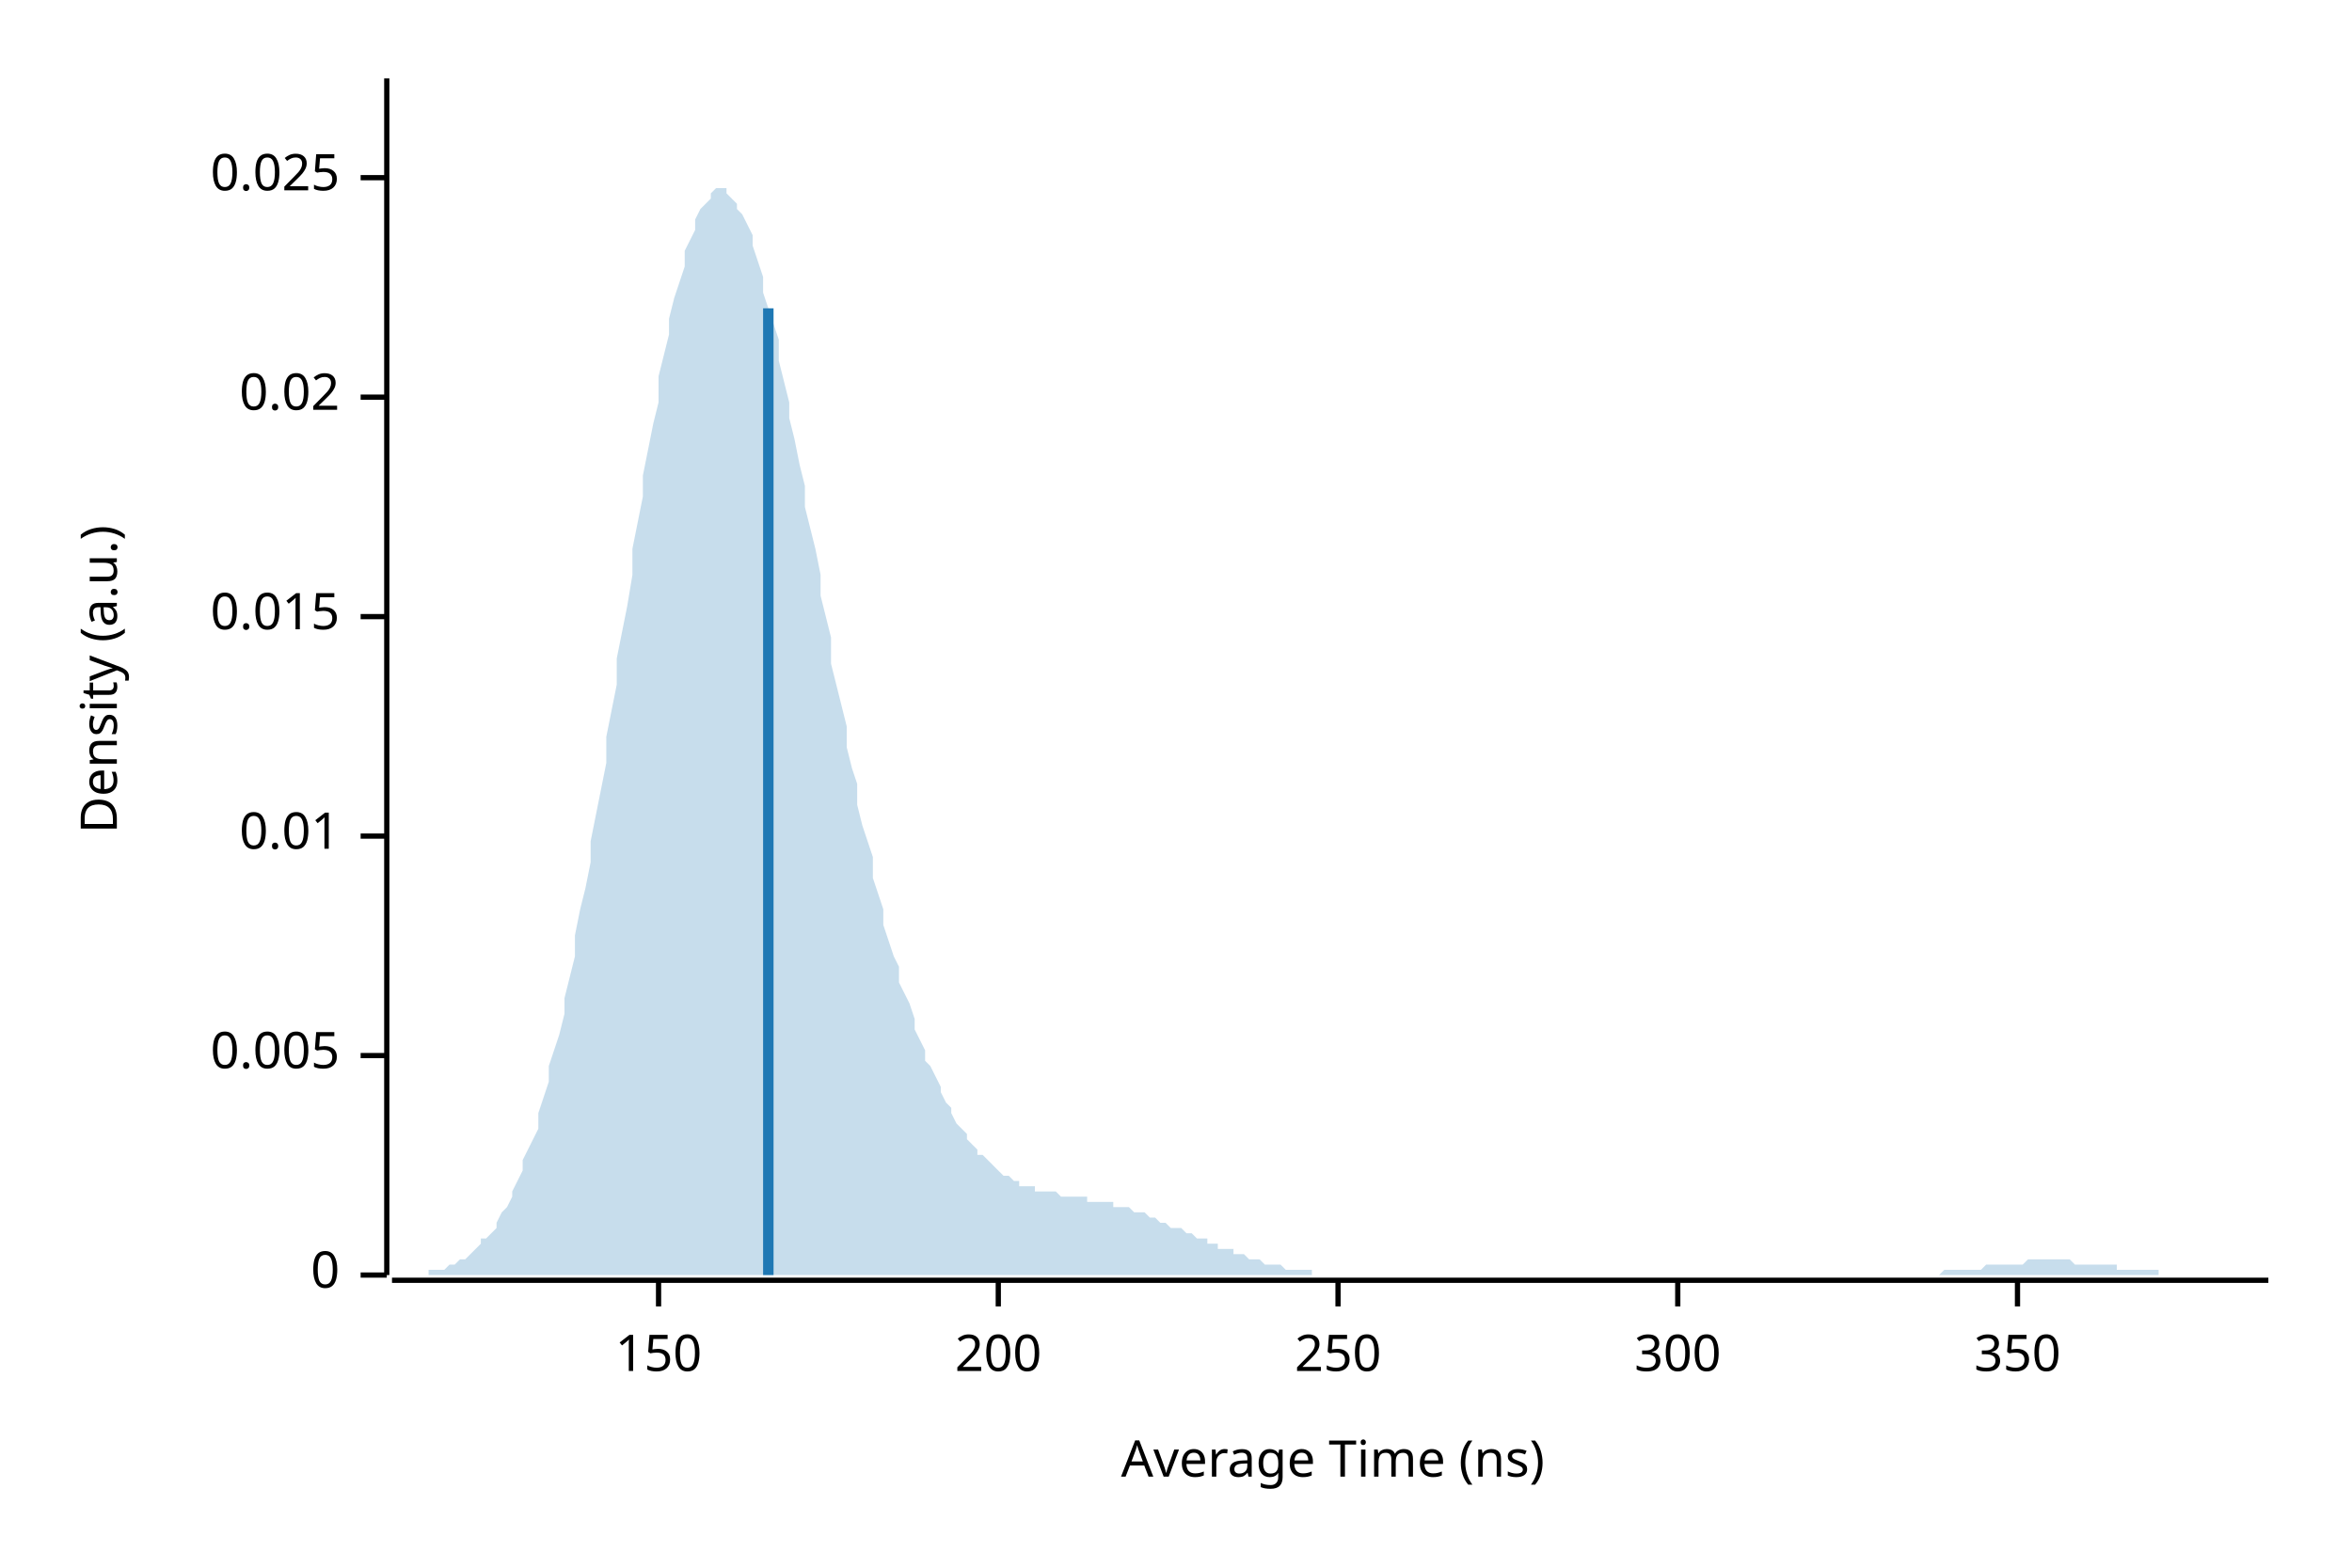
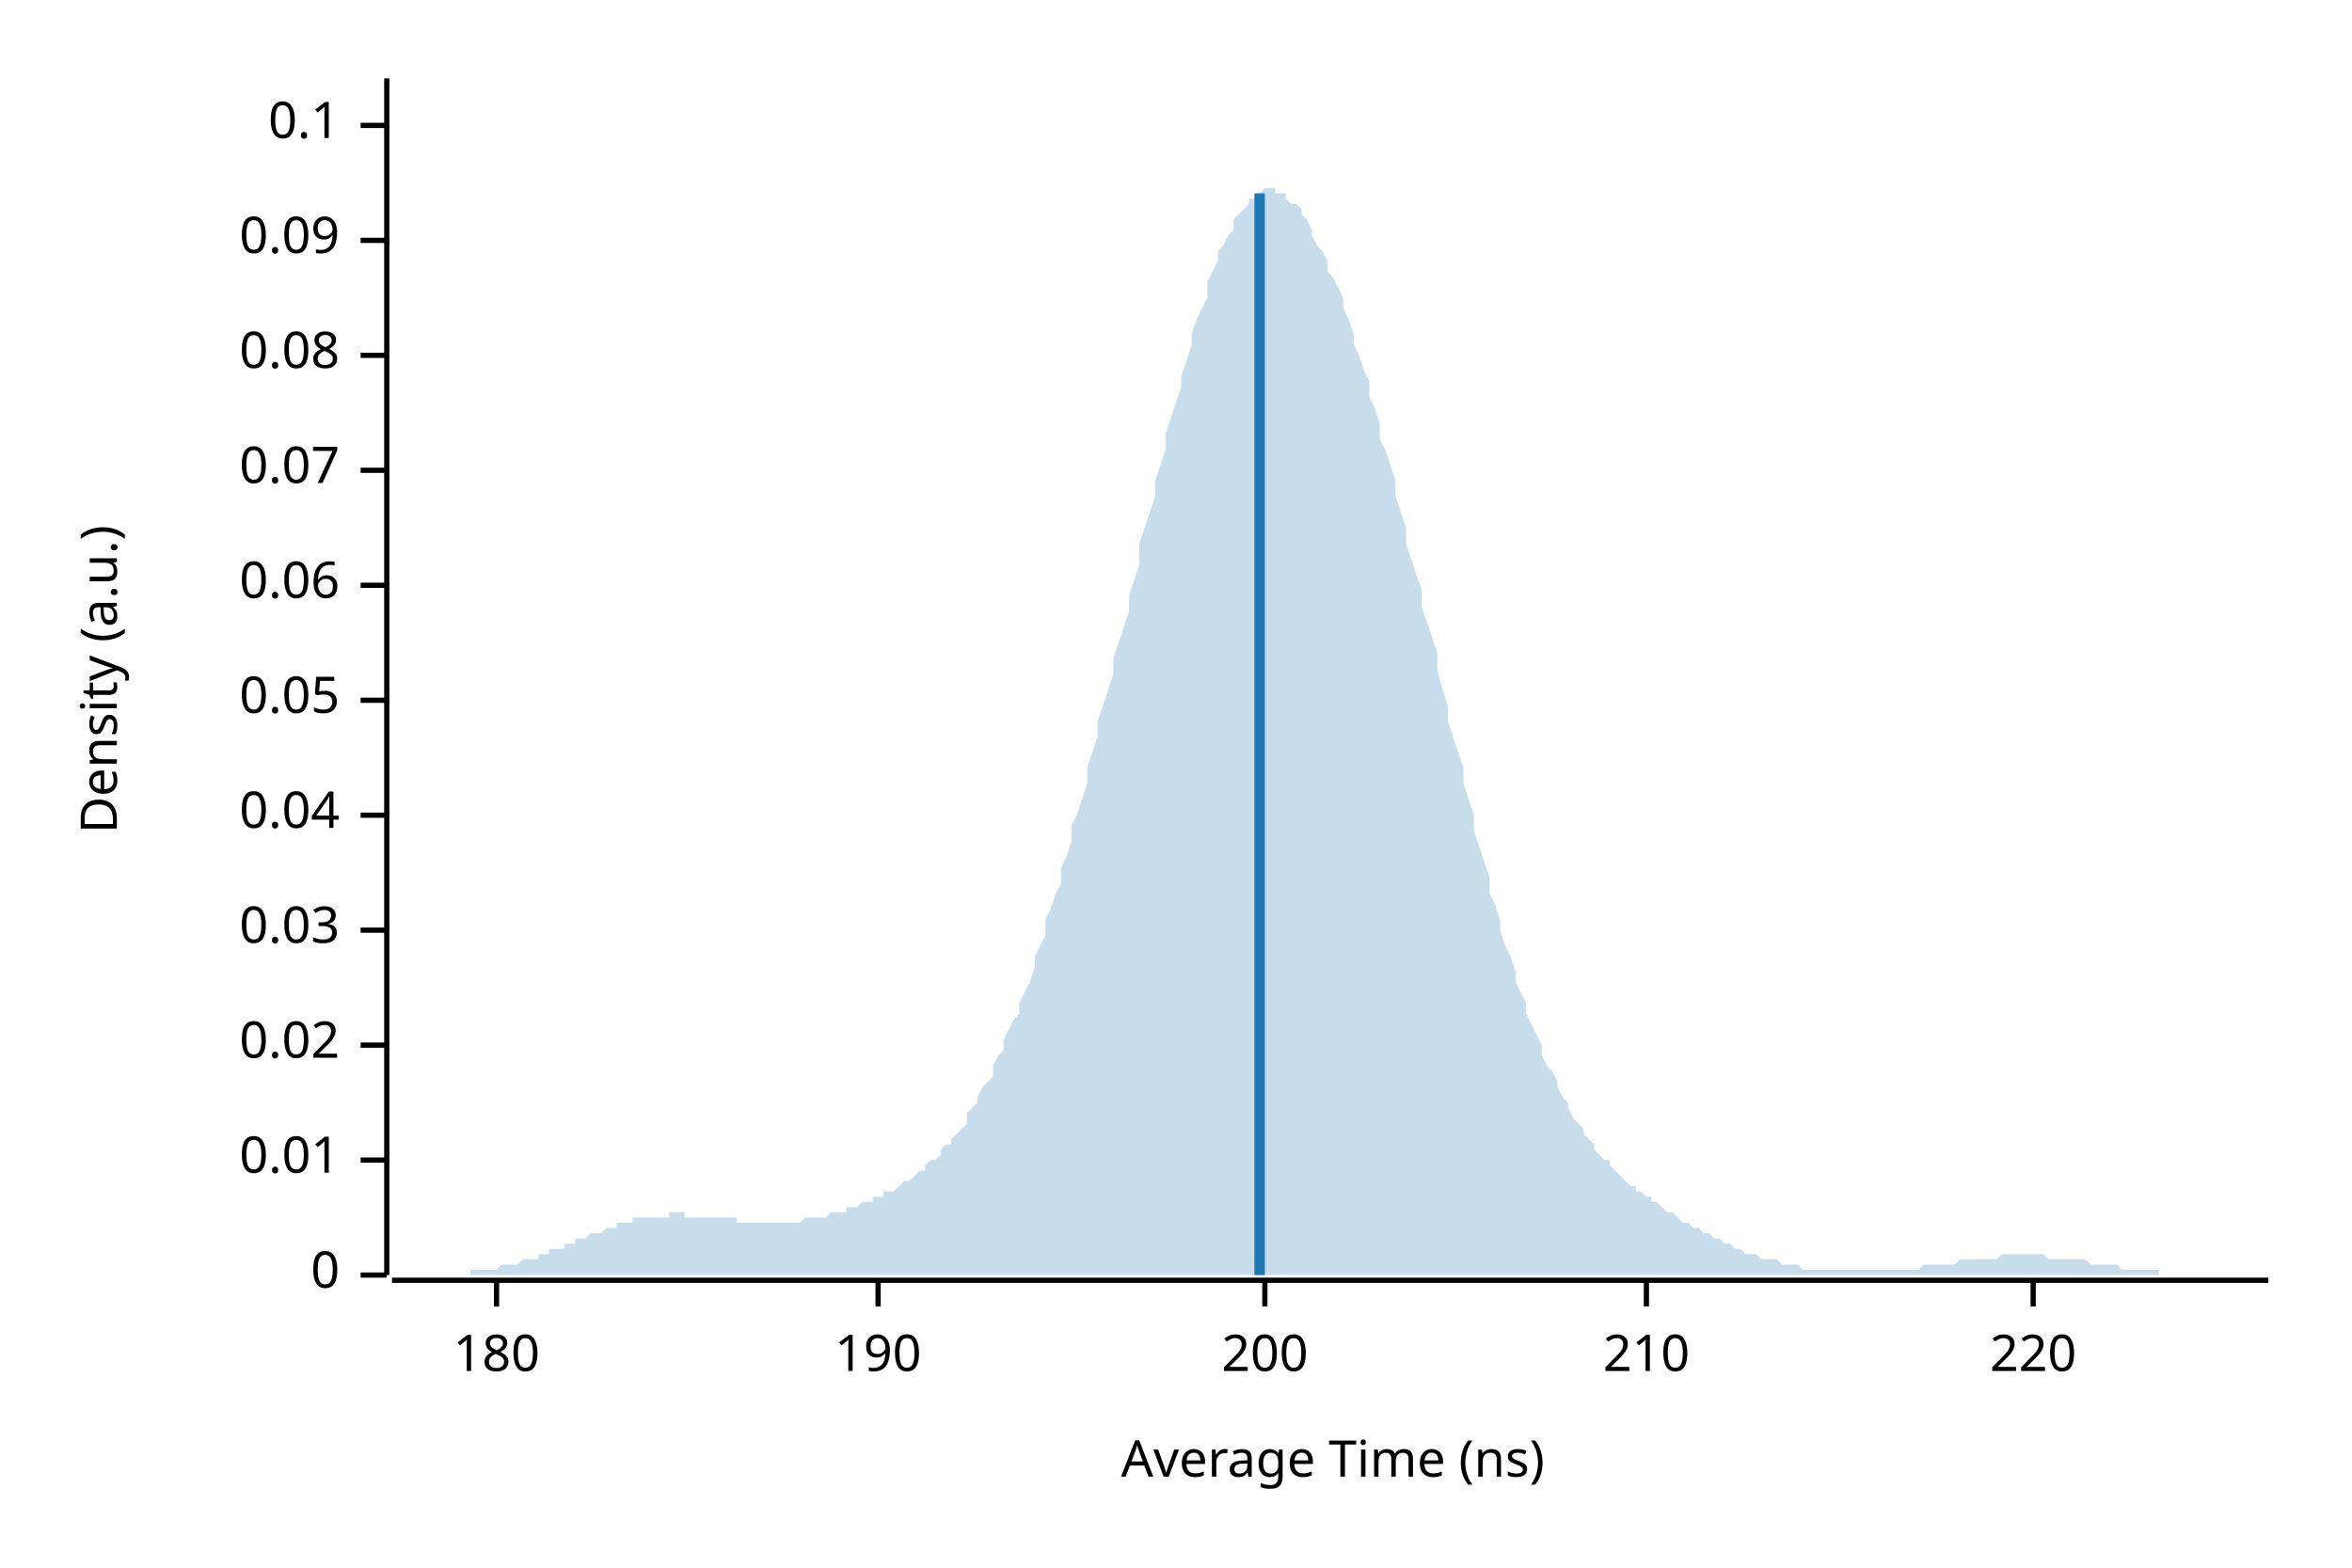
<svg xmlns="http://www.w3.org/2000/svg" width="450" height="300" viewBox="0 0 450 300">
  <text x="15" y="130" dy="0.76em" text-anchor="middle" font-family="sans-serif" font-size="9.677" opacity="1" fill="#000000" transform="rotate(270, 15, 130)">
Density (a.u.)
</text>
  <text x="255" y="285" dy="-0.5ex" text-anchor="middle" font-family="sans-serif" font-size="9.677" opacity="1" fill="#000000">
Average Time (ns)
</text>
  <polyline fill="none" opacity="1" stroke="#000000" stroke-width="1" points="74,15 74,244 " />
  <text x="65" y="244" dy="0.5ex" text-anchor="end" font-family="sans-serif" font-size="9.677" opacity="1" fill="#000000">
0
</text>
  <polyline fill="none" opacity="1" stroke="#000000" stroke-width="1" points="69,244 74,244 " />
-   <text x="65" y="202" dy="0.5ex" text-anchor="end" font-family="sans-serif" font-size="9.677" opacity="1" fill="#000000">
- 0.005
- </text>
-   <polyline fill="none" opacity="1" stroke="#000000" stroke-width="1" points="69,202 74,202 " />
-   <text x="65" y="160" dy="0.5ex" text-anchor="end" font-family="sans-serif" font-size="9.677" opacity="1" fill="#000000">
+   <text x="65" y="222" dy="0.5ex" text-anchor="end" font-family="sans-serif" font-size="9.677" opacity="1" fill="#000000">
0.01
</text>
-   <polyline fill="none" opacity="1" stroke="#000000" stroke-width="1" points="69,160 74,160 " />
-   <text x="65" y="118" dy="0.5ex" text-anchor="end" font-family="sans-serif" font-size="9.677" opacity="1" fill="#000000">
- 0.015
- </text>
-   <polyline fill="none" opacity="1" stroke="#000000" stroke-width="1" points="69,118 74,118 " />
-   <text x="65" y="76" dy="0.5ex" text-anchor="end" font-family="sans-serif" font-size="9.677" opacity="1" fill="#000000">
+   <polyline fill="none" opacity="1" stroke="#000000" stroke-width="1" points="69,222 74,222 " />
+   <text x="65" y="200" dy="0.5ex" text-anchor="end" font-family="sans-serif" font-size="9.677" opacity="1" fill="#000000">
0.02
</text>
-   <polyline fill="none" opacity="1" stroke="#000000" stroke-width="1" points="69,76 74,76 " />
-   <text x="65" y="34" dy="0.5ex" text-anchor="end" font-family="sans-serif" font-size="9.677" opacity="1" fill="#000000">
- 0.025
+   <polyline fill="none" opacity="1" stroke="#000000" stroke-width="1" points="69,200 74,200 " />
+   <text x="65" y="178" dy="0.5ex" text-anchor="end" font-family="sans-serif" font-size="9.677" opacity="1" fill="#000000">
+ 0.03
</text>
-   <polyline fill="none" opacity="1" stroke="#000000" stroke-width="1" points="69,34 74,34 " />
+   <polyline fill="none" opacity="1" stroke="#000000" stroke-width="1" points="69,178 74,178 " />
+   <text x="65" y="156" dy="0.5ex" text-anchor="end" font-family="sans-serif" font-size="9.677" opacity="1" fill="#000000">
+ 0.04
+ </text>
+   <polyline fill="none" opacity="1" stroke="#000000" stroke-width="1" points="69,156 74,156 " />
+   <text x="65" y="134" dy="0.5ex" text-anchor="end" font-family="sans-serif" font-size="9.677" opacity="1" fill="#000000">
+ 0.05
+ </text>
+   <polyline fill="none" opacity="1" stroke="#000000" stroke-width="1" points="69,134 74,134 " />
+   <text x="65" y="112" dy="0.5ex" text-anchor="end" font-family="sans-serif" font-size="9.677" opacity="1" fill="#000000">
+ 0.06
+ </text>
+   <polyline fill="none" opacity="1" stroke="#000000" stroke-width="1" points="69,112 74,112 " />
+   <text x="65" y="90" dy="0.5ex" text-anchor="end" font-family="sans-serif" font-size="9.677" opacity="1" fill="#000000">
+ 0.07
+ </text>
+   <polyline fill="none" opacity="1" stroke="#000000" stroke-width="1" points="69,90 74,90 " />
+   <text x="65" y="68" dy="0.5ex" text-anchor="end" font-family="sans-serif" font-size="9.677" opacity="1" fill="#000000">
+ 0.08
+ </text>
+   <polyline fill="none" opacity="1" stroke="#000000" stroke-width="1" points="69,68 74,68 " />
+   <text x="65" y="46" dy="0.5ex" text-anchor="end" font-family="sans-serif" font-size="9.677" opacity="1" fill="#000000">
+ 0.09
+ </text>
+   <polyline fill="none" opacity="1" stroke="#000000" stroke-width="1" points="69,46 74,46 " />
+   <text x="65" y="24" dy="0.5ex" text-anchor="end" font-family="sans-serif" font-size="9.677" opacity="1" fill="#000000">
+ 0.1
+ </text>
+   <polyline fill="none" opacity="1" stroke="#000000" stroke-width="1" points="69,24 74,24 " />
  <polyline fill="none" opacity="1" stroke="#000000" stroke-width="1" points="75,245 434,245 " />
-   <text x="126" y="255" dy="0.76em" text-anchor="middle" font-family="sans-serif" font-size="9.677" opacity="1" fill="#000000">
- 150
+   <text x="95" y="255" dy="0.76em" text-anchor="middle" font-family="sans-serif" font-size="9.677" opacity="1" fill="#000000">
+ 180
</text>
-   <polyline fill="none" opacity="1" stroke="#000000" stroke-width="1" points="126,245 126,250 " />
-   <text x="191" y="255" dy="0.76em" text-anchor="middle" font-family="sans-serif" font-size="9.677" opacity="1" fill="#000000">
+   <polyline fill="none" opacity="1" stroke="#000000" stroke-width="1" points="95,245 95,250 " />
+   <text x="168" y="255" dy="0.76em" text-anchor="middle" font-family="sans-serif" font-size="9.677" opacity="1" fill="#000000">
+ 190
+ </text>
+   <polyline fill="none" opacity="1" stroke="#000000" stroke-width="1" points="168,245 168,250 " />
+   <text x="242" y="255" dy="0.76em" text-anchor="middle" font-family="sans-serif" font-size="9.677" opacity="1" fill="#000000">
200
</text>
-   <polyline fill="none" opacity="1" stroke="#000000" stroke-width="1" points="191,245 191,250 " />
-   <text x="256" y="255" dy="0.76em" text-anchor="middle" font-family="sans-serif" font-size="9.677" opacity="1" fill="#000000">
- 250
+   <polyline fill="none" opacity="1" stroke="#000000" stroke-width="1" points="242,245 242,250 " />
+   <text x="315" y="255" dy="0.76em" text-anchor="middle" font-family="sans-serif" font-size="9.677" opacity="1" fill="#000000">
+ 210
</text>
-   <polyline fill="none" opacity="1" stroke="#000000" stroke-width="1" points="256,245 256,250 " />
-   <text x="321" y="255" dy="0.76em" text-anchor="middle" font-family="sans-serif" font-size="9.677" opacity="1" fill="#000000">
- 300
+   <polyline fill="none" opacity="1" stroke="#000000" stroke-width="1" points="315,245 315,250 " />
+   <text x="389" y="255" dy="0.76em" text-anchor="middle" font-family="sans-serif" font-size="9.677" opacity="1" fill="#000000">
+ 220
</text>
-   <polyline fill="none" opacity="1" stroke="#000000" stroke-width="1" points="321,245 321,250 " />
-   <text x="386" y="255" dy="0.76em" text-anchor="middle" font-family="sans-serif" font-size="9.677" opacity="1" fill="#000000">
- 350
- </text>
-   <polyline fill="none" opacity="1" stroke="#000000" stroke-width="1" points="386,245 386,250 " />
-   <polygon opacity="0.25" fill="#1F78B4" points="75,244 75,244 76,244 77,244 77,244 78,244 79,244 80,244 80,244 81,244 82,244 82,243 83,243 84,243 85,243 85,243 86,242 87,242 87,242 88,241 89,241 90,240 90,240 91,239 92,238 92,237 93,237 94,236 95,235 95,234 96,232 97,231 98,229 98,228 99,226 100,224 100,222 101,220 102,218 103,216 103,213 104,210 105,207 105,204 106,201 107,198 108,194 108,191 109,187 110,183 110,179 111,174 112,170 113,165 113,161 114,156 115,151 116,146 116,141 117,136 118,131 118,126 119,121 120,116 121,110 121,105 122,100 123,95 123,91 124,86 125,81 126,77 126,72 127,68 128,64 128,61 129,57 130,54 131,51 131,48 132,46 133,44 133,42 134,40 135,39 136,38 136,37 137,36 138,36 139,36 139,37 140,38 141,39 141,40 142,41 143,43 144,45 144,47 145,50 146,53 146,56 147,59 148,62 149,65 149,69 150,73 151,77 151,80 152,84 153,89 154,93 154,97 155,101 156,105 157,110 157,114 158,118 159,122 159,127 160,131 161,135 162,139 162,143 163,147 164,150 164,154 165,158 166,161 167,164 167,168 168,171 169,174 169,177 170,180 171,183 172,185 172,188 173,190 174,192 175,195 175,197 176,199 177,201 177,203 178,204 179,206 180,208 180,209 181,211 182,212 182,213 183,215 184,216 185,217 185,218 186,219 187,220 187,221 188,221 189,222 190,223 190,223 191,224 192,225 192,225 193,225 194,226 195,226 195,227 196,227 197,227 198,227 198,228 199,228 200,228 200,228 201,228 202,228 203,229 203,229 204,229 205,229 205,229 206,229 207,229 208,229 208,230 209,230 210,230 210,230 211,230 212,230 213,230 213,231 214,231 215,231 216,231 216,231 217,232 218,232 218,232 219,232 220,233 221,233 221,233 222,234 223,234 223,234 224,235 225,235 226,235 226,235 227,236 228,236 228,236 229,237 230,237 231,237 231,238 232,238 233,238 233,239 234,239 235,239 236,239 236,240 237,240 238,240 239,241 239,241 240,241 241,241 241,241 242,242 243,242 244,242 244,242 245,242 246,243 246,243 247,243 248,243 249,243 249,243 250,243 251,243 251,244 252,244 253,244 254,244 254,244 255,244 256,244 257,244 257,244 258,244 259,244 259,244 260,244 261,244 262,244 262,244 263,244 264,244 264,244 265,244 266,244 267,244 267,244 268,244 269,244 269,244 270,244 271,244 272,244 272,244 273,244 274,244 275,244 275,244 276,244 277,244 277,244 278,244 279,244 280,244 280,244 281,244 282,244 282,244 283,244 284,244 285,244 285,244 286,244 287,244 287,244 288,244 289,244 290,244 290,244 291,244 292,244 292,244 293,244 294,244 295,244 295,244 296,244 297,244 298,244 298,244 299,244 300,244 300,244 301,244 302,244 303,244 303,244 304,244 305,244 305,244 306,244 307,244 308,244 308,244 309,244 310,244 310,244 311,244 312,244 313,244 313,244 314,244 315,244 316,244 316,244 317,244 318,244 318,244 319,244 320,244 321,244 321,244 322,244 323,244 323,244 324,244 325,244 326,244 326,244 327,244 328,244 328,244 329,244 330,244 331,244 331,244 332,244 333,244 333,244 334,244 335,244 336,244 336,244 337,244 338,244 339,244 339,244 340,244 341,244 341,244 342,244 343,244 344,244 344,244 345,244 346,244 346,244 347,244 348,244 349,244 349,244 350,244 351,244 351,244 352,244 353,244 354,244 354,244 355,244 356,244 357,244 357,244 358,244 359,244 359,244 360,244 361,244 362,244 362,244 363,244 364,244 364,244 365,244 366,244 367,244 367,244 368,244 369,244 369,244 370,244 371,244 372,243 372,243 373,243 374,243 375,243 375,243 376,243 377,243 377,243 378,243 379,243 380,242 380,242 381,242 382,242 382,242 383,242 384,242 385,242 385,242 386,242 387,242 387,242 388,241 389,241 390,241 390,241 391,241 392,241 392,241 393,241 394,241 395,241 395,241 396,241 397,242 398,242 398,242 399,242 400,242 400,242 401,242 402,242 403,242 403,242 404,242 405,242 405,243 406,243 407,243 408,243 408,243 409,243 410,243 410,243 411,243 412,243 413,243 413,244 414,244 415,244 416,244 416,244 417,244 418,244 418,244 419,244 420,244 421,244 421,244 422,244 423,244 423,244 424,244 425,244 426,244 426,244 427,244 428,244 428,244 429,244 430,244 431,244 431,244 432,244 433,244 434,244 434,244 75,244 " />
-   <polyline fill="none" opacity="1" stroke="#1F78B4" stroke-width="2" points="147,244 147,59 " />
+   <polyline fill="none" opacity="1" stroke="#000000" stroke-width="1" points="389,245 389,250 " />
+   <polygon opacity="0.25" fill="#1F78B4" points="75,244 75,244 76,244 77,244 77,244 78,244 79,244 80,244 80,244 81,244 82,244 82,244 83,244 84,244 85,244 85,244 86,244 87,244 87,244 88,244 89,244 90,244 90,243 91,243 92,243 92,243 93,243 94,243 95,243 95,243 96,242 97,242 98,242 98,242 99,242 100,241 100,241 101,241 102,241 103,241 103,240 104,240 105,240 105,239 106,239 107,239 108,239 108,238 109,238 110,238 110,237 111,237 112,237 113,236 113,236 114,236 115,236 116,235 116,235 117,235 118,235 118,234 119,234 120,234 121,234 121,233 122,233 123,233 123,233 124,233 125,233 126,233 126,233 127,233 128,233 128,232 129,232 130,232 131,232 131,233 132,233 133,233 133,233 134,233 135,233 136,233 136,233 137,233 138,233 139,233 139,233 140,233 141,233 141,234 142,234 143,234 144,234 144,234 145,234 146,234 146,234 147,234 148,234 149,234 149,234 150,234 151,234 151,234 152,234 153,234 154,233 154,233 155,233 156,233 157,233 157,233 158,233 159,232 159,232 160,232 161,232 162,232 162,231 163,231 164,231 164,231 165,230 166,230 167,230 167,229 168,229 169,229 169,228 170,228 171,228 172,227 172,227 173,226 174,226 175,225 175,225 176,224 177,224 177,223 178,222 179,222 180,221 180,220 181,219 182,219 182,218 183,217 184,216 185,215 185,213 186,212 187,211 187,210 188,208 189,207 190,206 190,204 191,202 192,201 192,199 193,197 194,195 195,194 195,192 196,190 197,188 198,185 198,183 199,181 200,179 200,176 201,174 202,171 203,169 203,166 204,164 205,161 205,158 206,156 207,153 208,150 208,147 209,144 210,141 210,138 211,135 212,132 213,129 213,126 214,123 215,120 216,117 216,114 217,111 218,108 218,104 219,101 220,98 221,95 221,92 222,89 223,86 223,83 224,80 225,77 226,74 226,72 227,69 228,66 228,64 229,61 230,59 231,57 231,54 232,52 233,50 233,48 234,47 235,45 236,44 236,42 237,41 238,40 239,39 239,38 240,38 241,37 241,37 242,36 243,36 244,36 244,37 245,37 246,37 246,38 247,39 248,39 249,40 249,41 250,42 251,44 251,45 252,47 253,48 254,50 254,52 255,53 256,55 257,57 257,59 258,61 259,64 259,66 260,68 261,71 262,73 262,76 263,78 264,81 264,84 265,86 266,89 267,92 267,95 268,98 269,101 269,104 270,107 271,110 272,113 272,116 273,119 274,122 275,125 275,128 276,132 277,135 277,138 278,141 279,144 280,147 280,150 281,153 282,156 282,159 283,162 284,165 285,168 285,171 286,173 287,176 287,178 288,181 289,183 290,186 290,188 291,190 292,192 292,194 293,196 294,198 295,200 295,202 296,204 297,205 298,207 298,208 299,210 300,211 300,212 301,214 302,215 303,216 303,217 304,218 305,219 305,220 306,221 307,222 308,222 308,223 309,224 310,225 310,225 311,226 312,227 313,227 313,228 314,228 315,229 316,229 316,230 317,230 318,231 318,231 319,232 320,232 321,233 321,233 322,234 323,234 323,234 324,235 325,235 326,236 326,236 327,236 328,237 328,237 329,237 330,238 331,238 331,238 332,239 333,239 333,239 334,240 335,240 336,240 336,240 337,241 338,241 339,241 339,241 340,241 341,242 341,242 342,242 343,242 344,242 344,242 345,243 346,243 346,243 347,243 348,243 349,243 349,243 350,243 351,243 351,243 352,243 353,243 354,243 354,243 355,243 356,243 357,243 357,243 358,243 359,243 359,243 360,243 361,243 362,243 362,243 363,243 364,243 364,243 365,243 366,243 367,243 367,243 368,242 369,242 369,242 370,242 371,242 372,242 372,242 373,242 374,242 375,241 375,241 376,241 377,241 377,241 378,241 379,241 380,241 380,241 381,241 382,241 382,241 383,240 384,240 385,240 385,240 386,240 387,240 387,240 388,240 389,240 390,240 390,240 391,240 392,241 392,241 393,241 394,241 395,241 395,241 396,241 397,241 398,241 398,241 399,241 400,242 400,242 401,242 402,242 403,242 403,242 404,242 405,242 405,242 406,243 407,243 408,243 408,243 409,243 410,243 410,243 411,243 412,243 413,243 413,244 414,244 415,244 416,244 416,244 417,244 418,244 418,244 419,244 420,244 421,244 421,244 422,244 423,244 423,244 424,244 425,244 426,244 426,244 427,244 428,244 428,244 429,244 430,244 431,244 431,244 432,244 433,244 434,244 434,244 75,244 " />
+   <polyline fill="none" opacity="1" stroke="#1F78B4" stroke-width="2" points="241,244 241,37 " />
</svg>
